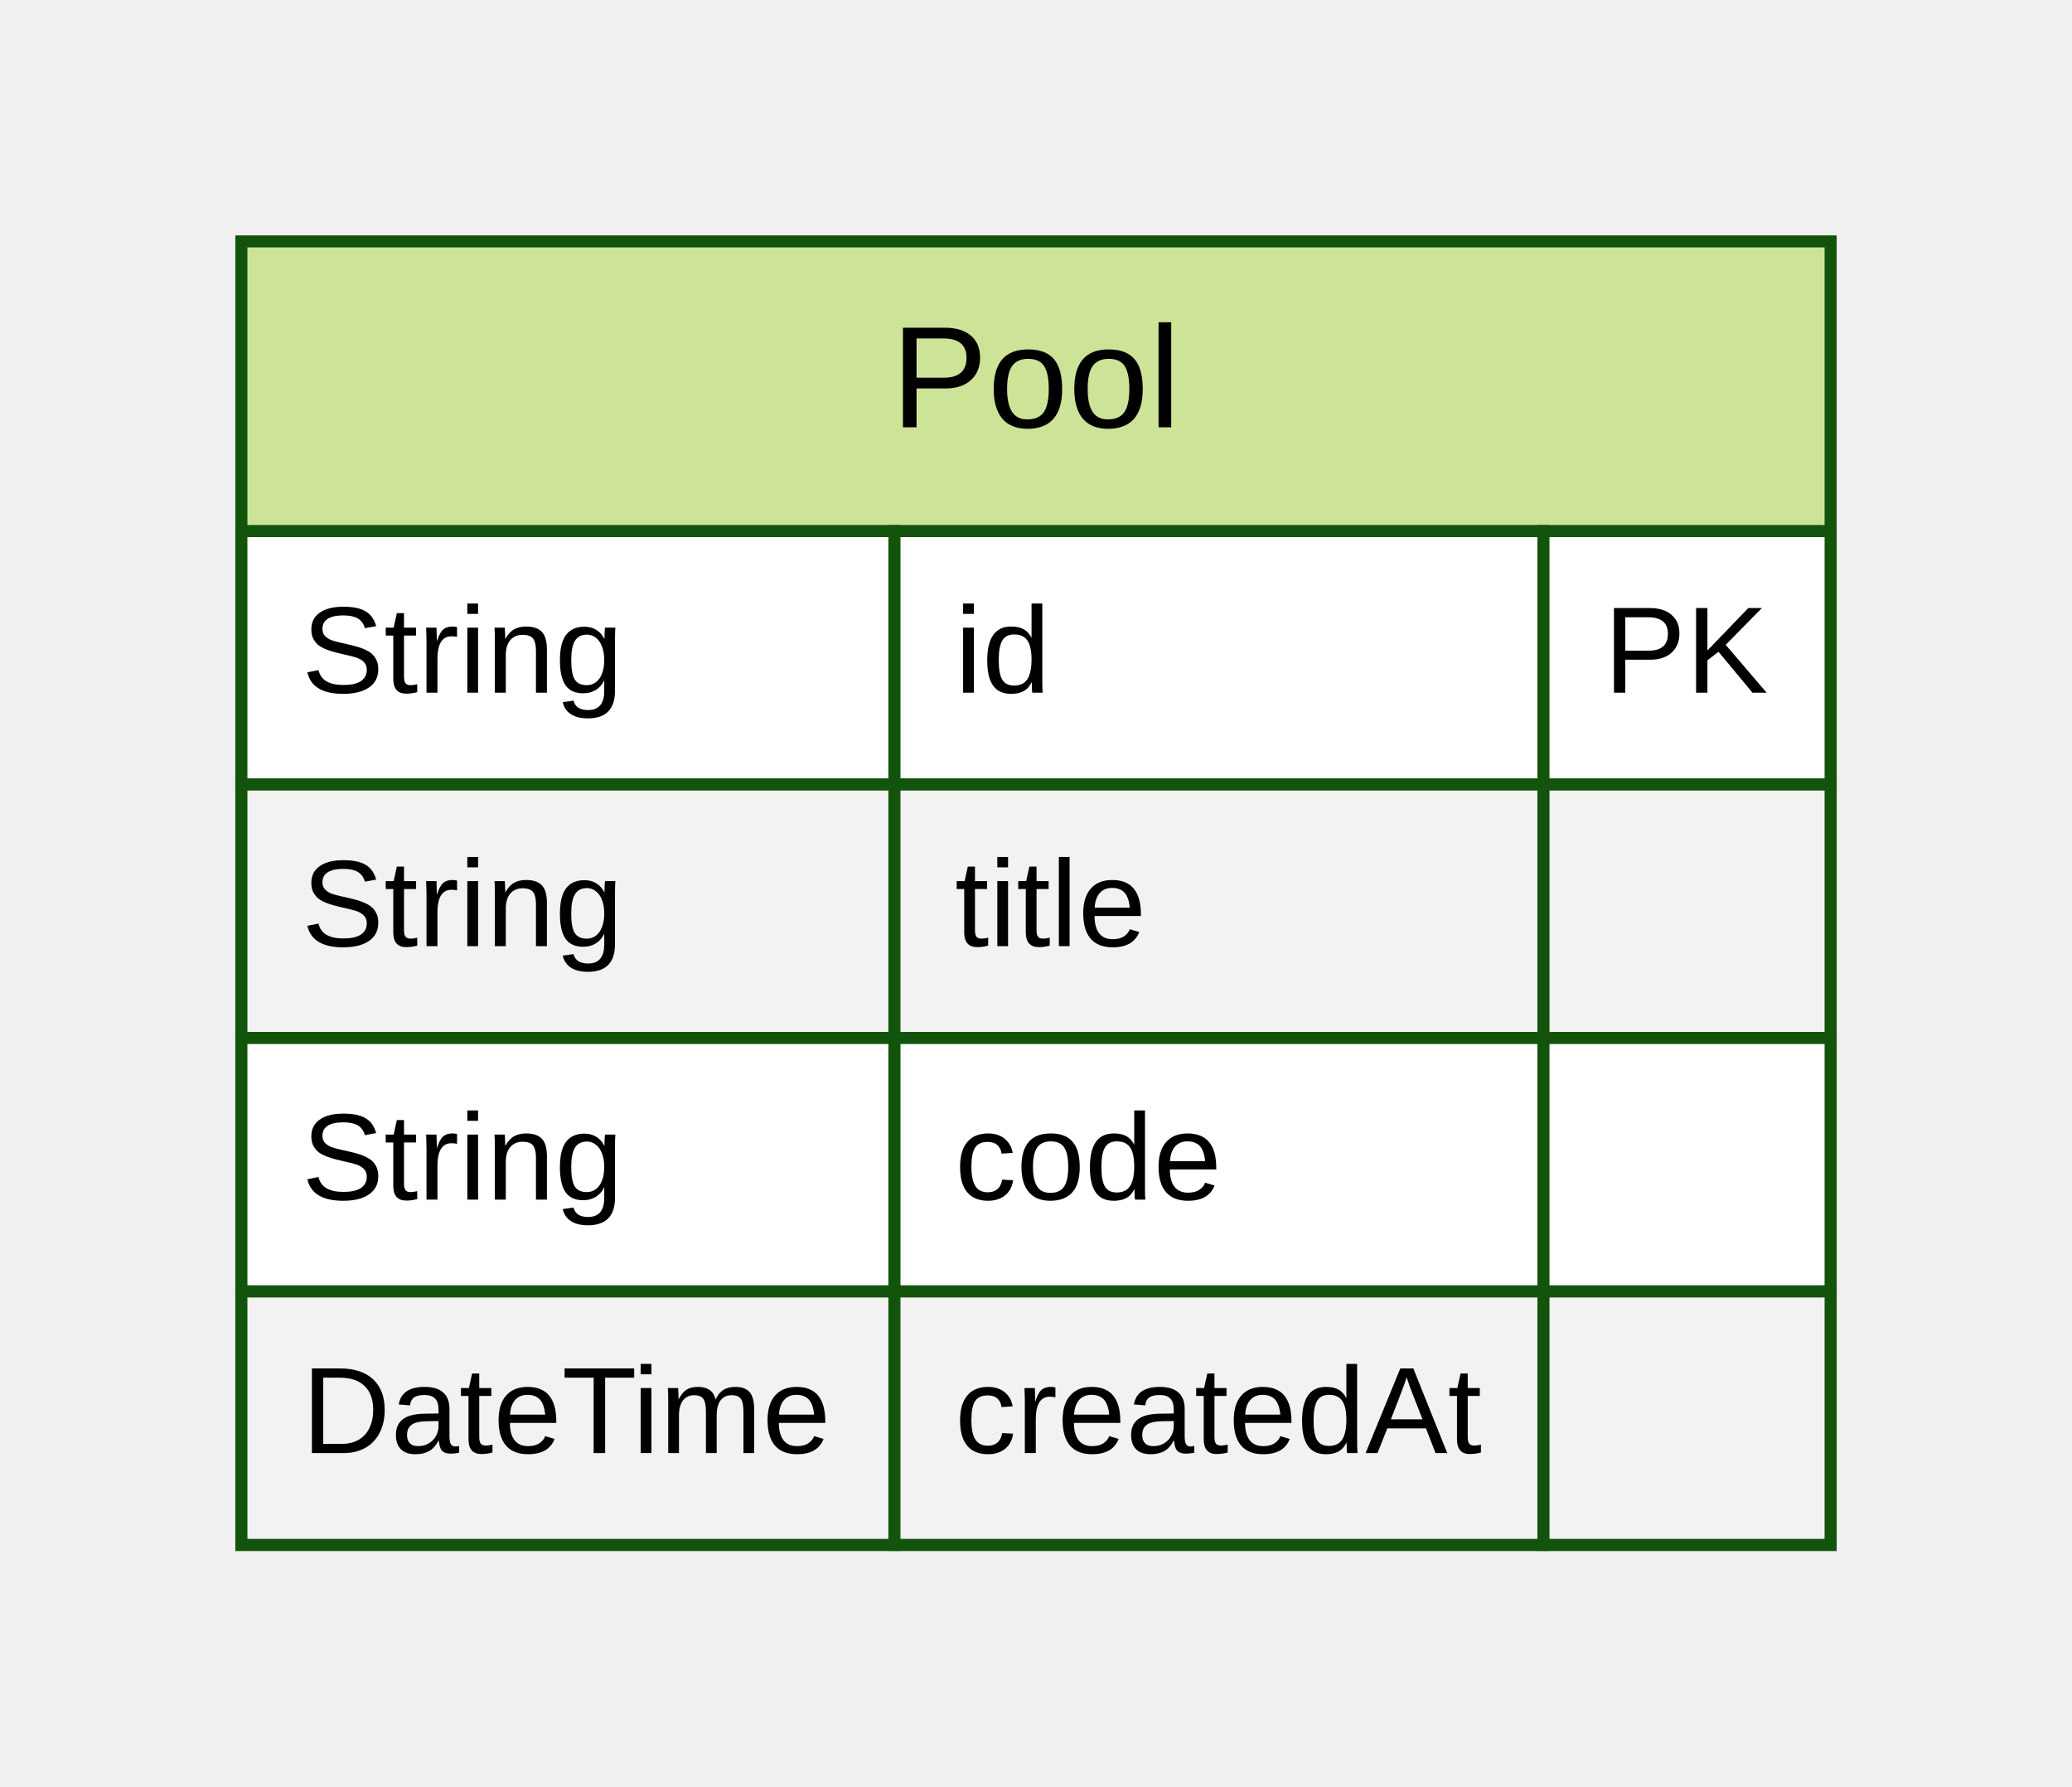
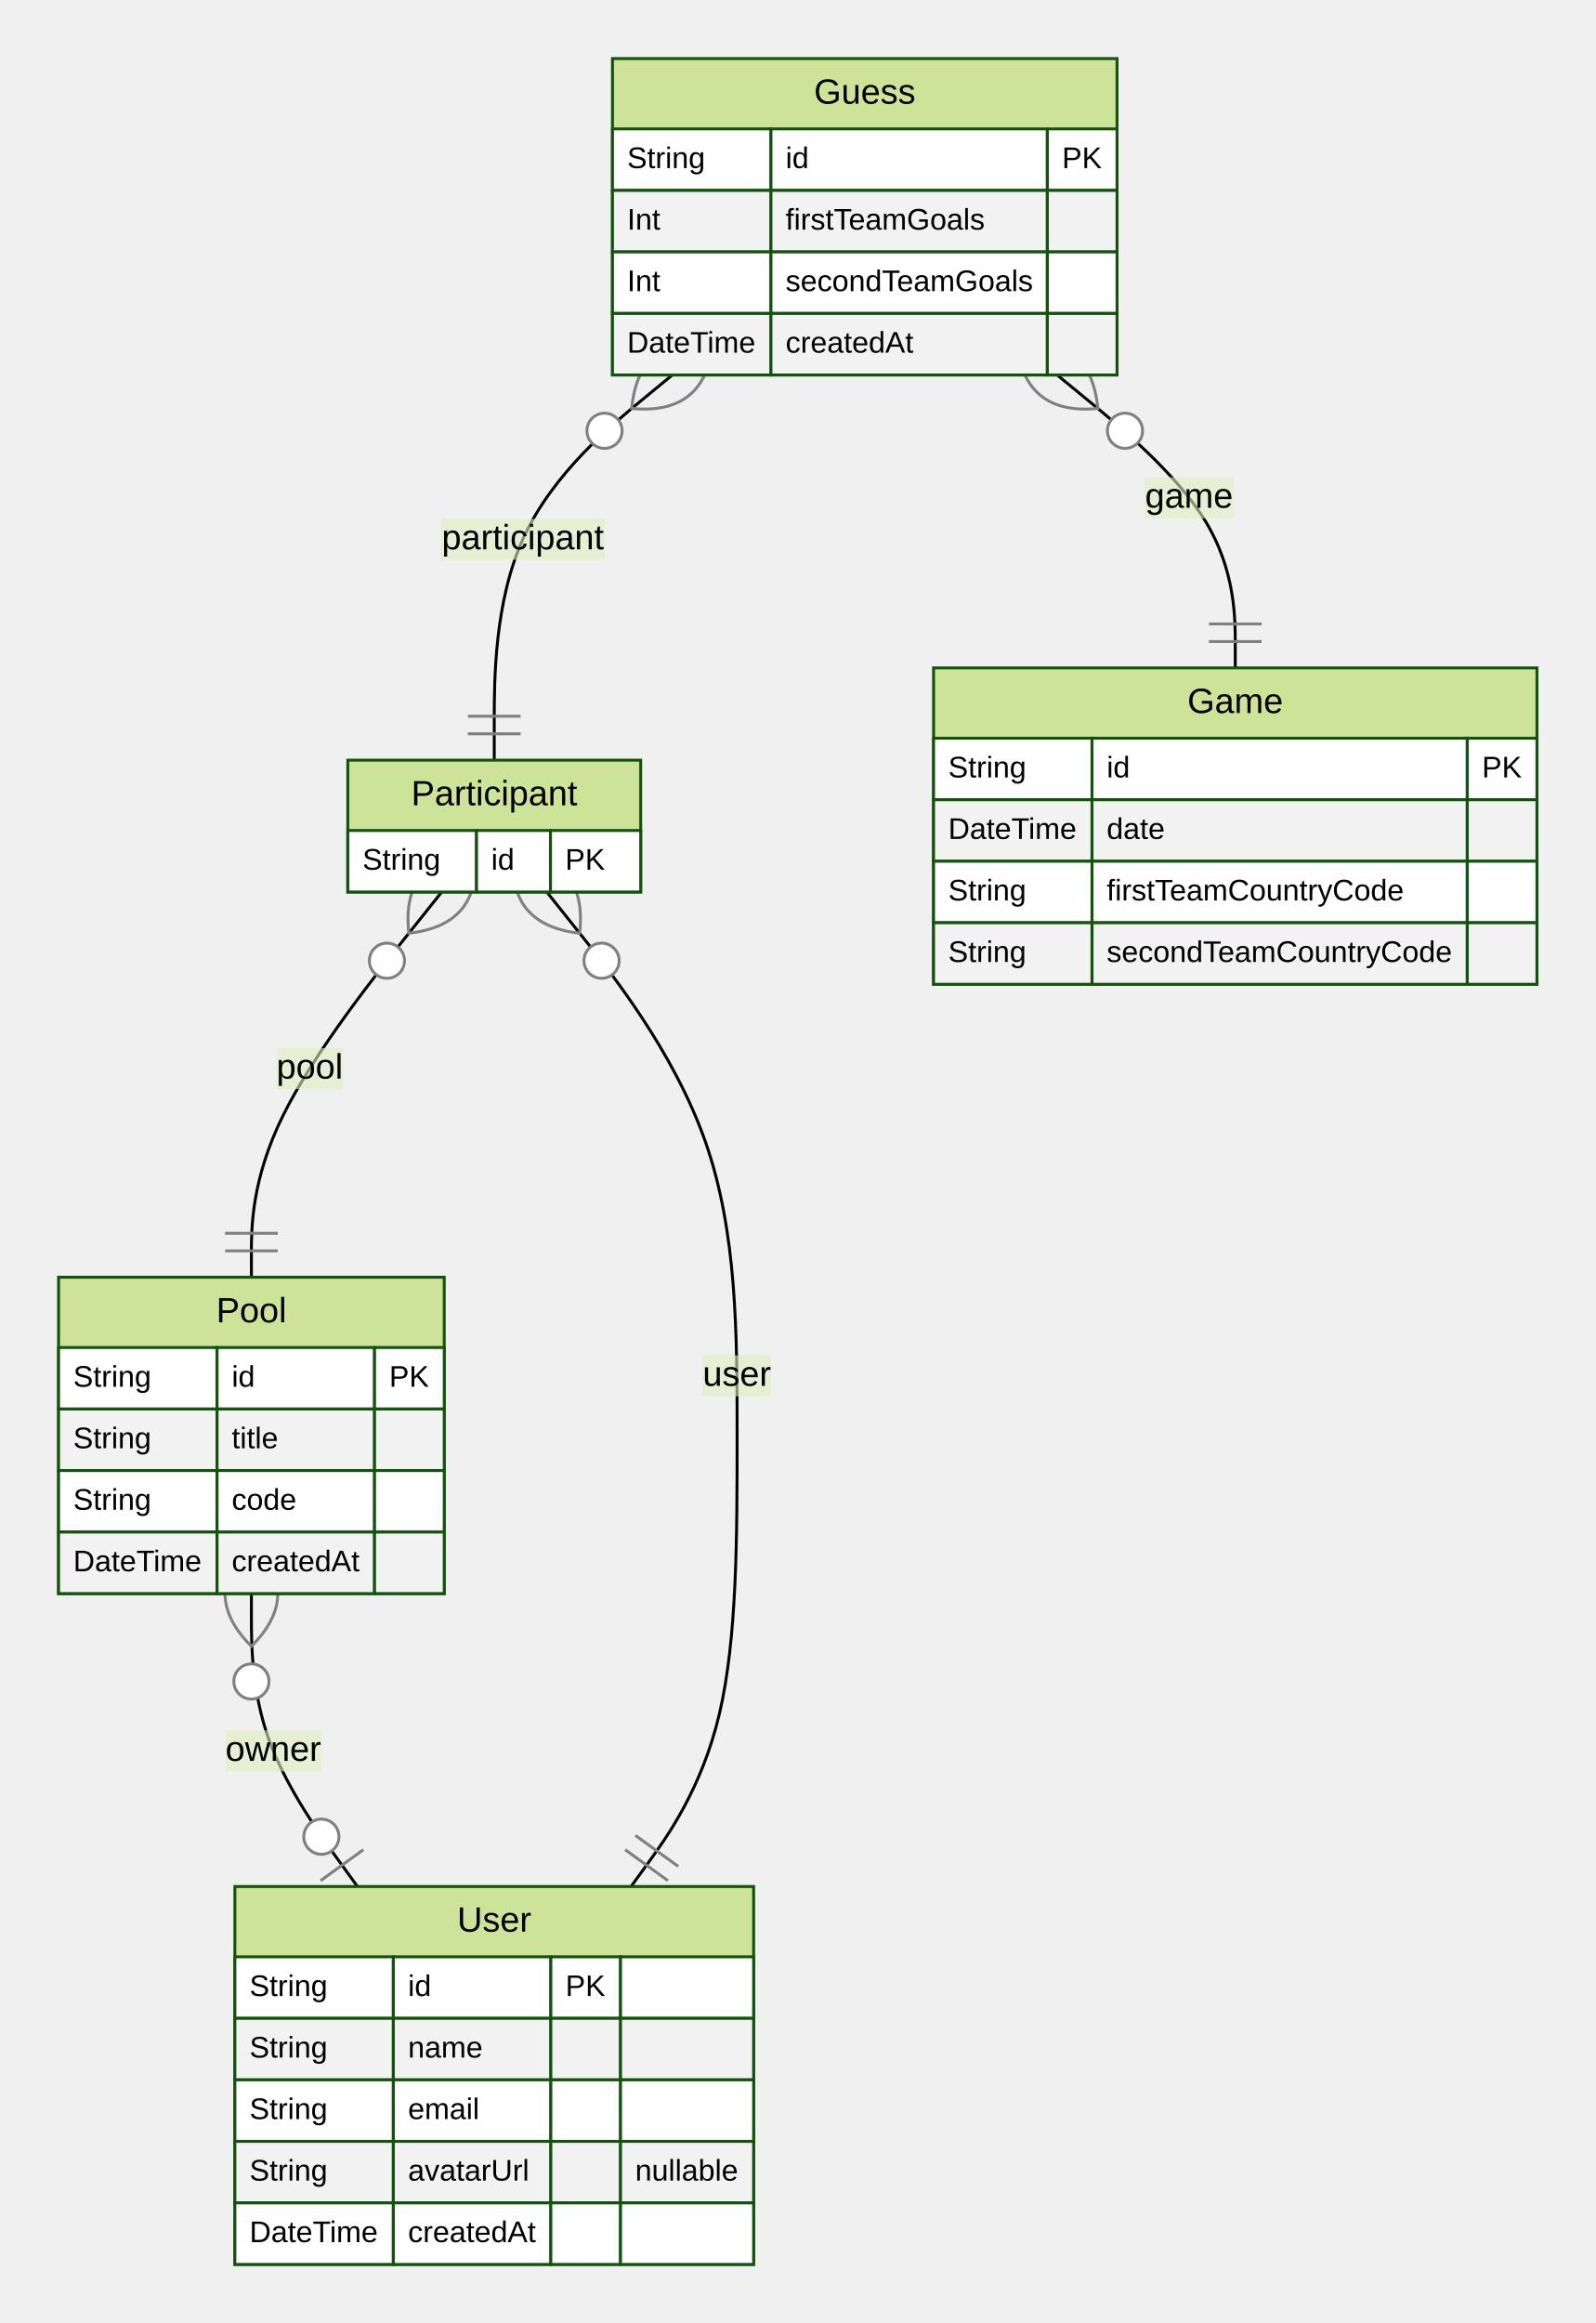
- <svg xmlns="http://www.w3.org/2000/svg" aria-labelledby="chart-title-mermaid-0 chart-desc-mermaid-0" role="img" viewBox="0 0 171.683 148" style="max-width: 171.683px; background-color: white;" width="100%" id="mermaid-0">
+ <svg xmlns="http://www.w3.org/2000/svg" aria-labelledby="chart-title-mermaid-0 chart-desc-mermaid-0" role="img" viewBox="0 0 544.791 793" style="max-width: 544.791px; background-color: white;" width="100%" id="mermaid-0">
  <style>#mermaid-0 {font-family:"trebuchet ms",verdana,arial,sans-serif;font-size:16px;fill:#000000;}#mermaid-0 .error-icon{fill:#552222;}#mermaid-0 .error-text{fill:#552222;stroke:#552222;}#mermaid-0 .edge-thickness-normal{stroke-width:2px;}#mermaid-0 .edge-thickness-thick{stroke-width:3.5px;}#mermaid-0 .edge-pattern-solid{stroke-dasharray:0;}#mermaid-0 .edge-pattern-dashed{stroke-dasharray:3;}#mermaid-0 .edge-pattern-dotted{stroke-dasharray:2;}#mermaid-0 .marker{fill:#000000;stroke:#000000;}#mermaid-0 .marker.cross{stroke:#000000;}#mermaid-0 svg{font-family:"trebuchet ms",verdana,arial,sans-serif;font-size:16px;}#mermaid-0 .entityBox{fill:#cde498;stroke:#13540c;}#mermaid-0 .attributeBoxOdd{fill:#ffffff;stroke:#13540c;}#mermaid-0 .attributeBoxEven{fill:#f2f2f2;stroke:#13540c;}#mermaid-0 .relationshipLabelBox{fill:hsl(78.158, 58.462%, 84.51%);opacity:0.7;background-color:hsl(78.158, 58.462%, 84.51%);}#mermaid-0 .relationshipLabelBox rect{opacity:0.5;}#mermaid-0 .relationshipLine{stroke:#000000;}#mermaid-0 :root{--mermaid-font-family:"trebuchet ms",verdana,arial,sans-serif;}</style>
  <g />
  <defs>
    <marker orient="auto" markerHeight="18" markerWidth="18" refY="9" refX="0" id="ONLY_ONE_START">
      <path d="M9,0 L9,18 M15,0 L15,18" fill="none" stroke="gray" />
    </marker>
  </defs>
  <defs>
    <marker orient="auto" markerHeight="18" markerWidth="18" refY="9" refX="18" id="ONLY_ONE_END">
      <path d="M3,0 L3,18 M9,0 L9,18" fill="none" stroke="gray" />
    </marker>
  </defs>
  <defs>
    <marker orient="auto" markerHeight="18" markerWidth="30" refY="9" refX="0" id="ZERO_OR_ONE_START">
      <circle r="6" cy="9" cx="21" fill="white" stroke="gray" />
      <path d="M9,0 L9,18" fill="none" stroke="gray" />
    </marker>
  </defs>
  <defs>
    <marker orient="auto" markerHeight="18" markerWidth="30" refY="9" refX="30" id="ZERO_OR_ONE_END">
      <circle r="6" cy="9" cx="9" fill="white" stroke="gray" />
      <path d="M21,0 L21,18" fill="none" stroke="gray" />
    </marker>
  </defs>
  <defs>
    <marker orient="auto" markerHeight="36" markerWidth="45" refY="18" refX="18" id="ONE_OR_MORE_START">
      <path d="M0,18 Q 18,0 36,18 Q 18,36 0,18 M42,9 L42,27" fill="none" stroke="gray" />
    </marker>
  </defs>
  <defs>
    <marker orient="auto" markerHeight="36" markerWidth="45" refY="18" refX="27" id="ONE_OR_MORE_END">
      <path d="M3,9 L3,27 M9,18 Q27,0 45,18 Q27,36 9,18" fill="none" stroke="gray" />
    </marker>
  </defs>
  <defs>
    <marker orient="auto" markerHeight="36" markerWidth="57" refY="18" refX="18" id="ZERO_OR_MORE_START">
      <circle r="6" cy="18" cx="48" fill="white" stroke="gray" />
      <path d="M0,18 Q18,0 36,18 Q18,36 0,18" fill="none" stroke="gray" />
    </marker>
  </defs>
  <defs>
    <marker orient="auto" markerHeight="36" markerWidth="57" refY="18" refX="39" id="ZERO_OR_MORE_END">
      <circle r="6" cy="18" cx="9" fill="white" stroke="gray" />
      <path d="M21,18 Q39,0 57,18 Q39,36 21,18" fill="none" stroke="gray" />
    </marker>
  </defs>
-   <g transform="translate(20,20 )" id="Pool">
+   <path marker-start="url(#ZERO_OR_MORE_START)" marker-end="url(#ZERO_OR_ONE_END)" fill="none" stroke="gray" d="M85.841,544L85.841,552.333C85.841,560.667,85.841,577.333,91.876,594C97.911,610.667,109.981,627.333,116.016,635.667L122.051,644" class="er relationshipLine" />
+   <path marker-start="url(#ZERO_OR_MORE_START)" marker-end="url(#ONLY_ONE_END)" fill="none" stroke="gray" d="M186.702,304.5L197.532,318.083C208.362,331.667,230.023,358.833,240.853,389.75C251.683,420.667,251.683,455.333,251.683,490C251.683,524.667,251.683,559.333,245.648,585C239.613,610.667,227.543,627.333,221.508,635.667L215.473,644" class="er relationshipLine" />
+   <path marker-start="url(#ZERO_OR_MORE_START)" marker-end="url(#ONLY_ONE_END)" fill="none" stroke="gray" d="M150.823,304.5L139.992,318.083C129.162,331.667,107.502,358.833,96.672,380.75C85.841,402.667,85.841,419.333,85.841,427.667L85.841,436" class="er relationshipLine" />
+   <path marker-start="url(#ZERO_OR_MORE_START)" marker-end="url(#ONLY_ONE_END)" fill="none" stroke="gray" d="M229.583,128L219.446,136.333C209.309,144.667,189.036,161.333,178.899,183.25C168.762,205.167,168.762,232.333,168.762,245.917L168.762,259.5" class="er relationshipLine" />
+   <path marker-start="url(#ZERO_OR_MORE_START)" marker-end="url(#ONLY_ONE_END)" fill="none" stroke="gray" d="M360.956,128L371.093,136.333C381.23,144.667,401.503,161.333,411.64,178C421.777,194.667,421.777,211.333,421.777,219.667L421.777,228" class="er relationshipLine" />
+   <g transform="translate(20,436 )" id="Pool">
    <rect height="108" width="131.683" y="0" x="0" stroke="gray" fill-opacity="100%" fill="honeydew" class="er entityBox" />
    <text transform="translate(65.84149,12)" style="font-family: &quot;trebuchet ms&quot;, verdana, arial, sans-serif;; font-size: 12px" text-anchor="middle" dominant-baseline="middle" y="0" x="0" id="entity-Pool" class="er entityLabel">Pool</text>
    <rect height="21" width="54.113" y="24" x="0" stroke="gray" fill-opacity="100%" fill="honeydew" class="er attributeBoxOdd" />
    <text transform="translate(5,34.5)" style="font-family: &quot;trebuchet ms&quot;, verdana, arial, sans-serif;; font-size: 10.2px" text-anchor="left" dominant-baseline="middle" y="0" x="0" id="entity-Pool-attr-1-type" class="er entityLabel">String</text>
    <rect height="21" width="53.775" y="24" x="54.113" stroke="gray" fill-opacity="100%" fill="honeydew" class="er attributeBoxOdd" />
    <text transform="translate(59.11313,34.5)" style="font-family: &quot;trebuchet ms&quot;, verdana, arial, sans-serif;; font-size: 10.2px" text-anchor="left" dominant-baseline="middle" y="0" x="0" id="entity-Pool-attr-1-name" class="er entityLabel">id</text>
    <rect height="21" width="23.795" y="24" x="107.888" stroke="gray" fill-opacity="100%" fill="honeydew" class="er attributeBoxOdd" />
    <text transform="translate(112.888,34.5)" style="font-family: &quot;trebuchet ms&quot;, verdana, arial, sans-serif;; font-size: 10.2px" text-anchor="left" dominant-baseline="middle" y="0" x="0" id="entity-Pool-attr-1-key" class="er entityLabel">PK</text>
    <rect height="21" width="54.113" y="45" x="0" stroke="gray" fill-opacity="100%" fill="honeydew" class="er attributeBoxEven" />
    <text transform="translate(5,55.5)" style="font-family: &quot;trebuchet ms&quot;, verdana, arial, sans-serif;; font-size: 10.2px" text-anchor="left" dominant-baseline="middle" y="0" x="0" id="entity-Pool-attr-2-type" class="er entityLabel">String</text>
    <rect height="21" width="53.775" y="45" x="54.113" stroke="gray" fill-opacity="100%" fill="honeydew" class="er attributeBoxEven" />
    <text transform="translate(59.11313,55.5)" style="font-family: &quot;trebuchet ms&quot;, verdana, arial, sans-serif;; font-size: 10.2px" text-anchor="left" dominant-baseline="middle" y="0" x="0" id="entity-Pool-attr-2-name" class="er entityLabel">title</text>
    <rect height="21" width="23.795" y="45" x="107.888" stroke="gray" fill-opacity="100%" fill="honeydew" class="er attributeBoxEven" />
    <text transform="translate(112.888,55.5)" style="font-family: &quot;trebuchet ms&quot;, verdana, arial, sans-serif;; font-size: 10.2px" text-anchor="left" dominant-baseline="middle" y="0" x="0" id="entity-Pool-attr-2-key" class="er entityLabel" />
    <rect height="21" width="54.113" y="66" x="0" stroke="gray" fill-opacity="100%" fill="honeydew" class="er attributeBoxOdd" />
    <text transform="translate(5,76.5)" style="font-family: &quot;trebuchet ms&quot;, verdana, arial, sans-serif;; font-size: 10.2px" text-anchor="left" dominant-baseline="middle" y="0" x="0" id="entity-Pool-attr-3-type" class="er entityLabel">String</text>
    <rect height="21" width="53.775" y="66" x="54.113" stroke="gray" fill-opacity="100%" fill="honeydew" class="er attributeBoxOdd" />
    <text transform="translate(59.11313,76.5)" style="font-family: &quot;trebuchet ms&quot;, verdana, arial, sans-serif;; font-size: 10.2px" text-anchor="left" dominant-baseline="middle" y="0" x="0" id="entity-Pool-attr-3-name" class="er entityLabel">code</text>
    <rect height="21" width="23.795" y="66" x="107.888" stroke="gray" fill-opacity="100%" fill="honeydew" class="er attributeBoxOdd" />
    <text transform="translate(112.888,76.5)" style="font-family: &quot;trebuchet ms&quot;, verdana, arial, sans-serif;; font-size: 10.2px" text-anchor="left" dominant-baseline="middle" y="0" x="0" id="entity-Pool-attr-3-key" class="er entityLabel" />
    <rect height="21" width="54.113" y="87" x="0" stroke="gray" fill-opacity="100%" fill="honeydew" class="er attributeBoxEven" />
    <text transform="translate(5,97.5)" style="font-family: &quot;trebuchet ms&quot;, verdana, arial, sans-serif;; font-size: 10.2px" text-anchor="left" dominant-baseline="middle" y="0" x="0" id="entity-Pool-attr-4-type" class="er entityLabel">DateTime</text>
    <rect height="21" width="53.775" y="87" x="54.113" stroke="gray" fill-opacity="100%" fill="honeydew" class="er attributeBoxEven" />
    <text transform="translate(59.11313,97.5)" style="font-family: &quot;trebuchet ms&quot;, verdana, arial, sans-serif;; font-size: 10.2px" text-anchor="left" dominant-baseline="middle" y="0" x="0" id="entity-Pool-attr-4-name" class="er entityLabel">createdAt</text>
    <rect height="21" width="23.795" y="87" x="107.888" stroke="gray" fill-opacity="100%" fill="honeydew" class="er attributeBoxEven" />
    <text transform="translate(112.888,97.5)" style="font-family: &quot;trebuchet ms&quot;, verdana, arial, sans-serif;; font-size: 10.2px" text-anchor="left" dominant-baseline="middle" y="0" x="0" id="entity-Pool-attr-4-key" class="er entityLabel" />
  </g>
+   <g transform="translate(118.7622,259.5 )" id="Participant">
+     <rect height="45" width="100" y="0" x="0" stroke="gray" fill-opacity="100%" fill="honeydew" class="er entityBox" />
+     <text transform="translate(50,12)" style="font-family: &quot;trebuchet ms&quot;, verdana, arial, sans-serif;; font-size: 12px" text-anchor="middle" dominant-baseline="middle" y="0" x="0" id="entity-Participant" class="er entityLabel">Participant</text>
+     <rect height="21" width="43.945" y="24" x="0" stroke="gray" fill-opacity="100%" fill="honeydew" class="er attributeBoxOdd" />
+     <text transform="translate(5,34.5)" style="font-family: &quot;trebuchet ms&quot;, verdana, arial, sans-serif;; font-size: 10.2px" text-anchor="left" dominant-baseline="middle" y="0" x="0" id="entity-Participant-attr-1-type" class="er entityLabel">String</text>
+     <rect height="21" width="25.262" y="24" x="43.945" stroke="gray" fill-opacity="100%" fill="honeydew" class="er attributeBoxOdd" />
+     <text transform="translate(48.94526,34.5)" style="font-family: &quot;trebuchet ms&quot;, verdana, arial, sans-serif;; font-size: 10.2px" text-anchor="left" dominant-baseline="middle" y="0" x="0" id="entity-Participant-attr-1-name" class="er entityLabel">id</text>
+     <rect height="21" width="30.793" y="24" x="69.207" stroke="gray" fill-opacity="100%" fill="honeydew" class="er attributeBoxOdd" />
+     <text transform="translate(74.20681,34.5)" style="font-family: &quot;trebuchet ms&quot;, verdana, arial, sans-serif;; font-size: 10.2px" text-anchor="left" dominant-baseline="middle" y="0" x="0" id="entity-Participant-attr-1-key" class="er entityLabel">PK</text>
+   </g>
+   <g transform="translate(80.19414,644 )" id="User">
+     <rect height="129" width="177.136" y="0" x="0" stroke="gray" fill-opacity="100%" fill="honeydew" class="er entityBox" />
+     <text transform="translate(88.5681,12)" style="font-family: &quot;trebuchet ms&quot;, verdana, arial, sans-serif;; font-size: 12px" text-anchor="middle" dominant-baseline="middle" y="0" x="0" id="entity-User" class="er entityLabel">User</text>
+     <rect height="21" width="54.113" y="24" x="0" stroke="gray" fill-opacity="100%" fill="honeydew" class="er attributeBoxOdd" />
+     <text transform="translate(5,34.5)" style="font-family: &quot;trebuchet ms&quot;, verdana, arial, sans-serif;; font-size: 10.2px" text-anchor="left" dominant-baseline="middle" y="0" x="0" id="entity-User-attr-1-type" class="er entityLabel">String</text>
+     <rect height="21" width="53.775" y="24" x="54.113" stroke="gray" fill-opacity="100%" fill="honeydew" class="er attributeBoxOdd" />
+     <text transform="translate(59.11313,34.5)" style="font-family: &quot;trebuchet ms&quot;, verdana, arial, sans-serif;; font-size: 10.2px" text-anchor="left" dominant-baseline="middle" y="0" x="0" id="entity-User-attr-1-name" class="er entityLabel">id</text>
+     <rect height="21" width="23.795" y="24" x="107.888" stroke="gray" fill-opacity="100%" fill="honeydew" class="er attributeBoxOdd" />
+     <text transform="translate(112.888,34.5)" style="font-family: &quot;trebuchet ms&quot;, verdana, arial, sans-serif;; font-size: 10.2px" text-anchor="left" dominant-baseline="middle" y="0" x="0" id="entity-User-attr-1-key" class="er entityLabel">PK</text>
+     <rect height="21" width="45.453" y="24" x="131.683" stroke="gray" fill-opacity="100%" fill="honeydew" class="er attributeBoxOdd" />
+     <text transform="translate(136.683,34.5)" style="font-family: &quot;trebuchet ms&quot;, verdana, arial, sans-serif;; font-size: 10.2px" text-anchor="left" dominant-baseline="middle" y="0" x="0" id="entity-User-attr-1-comment" class="er entityLabel" />
+     <rect height="21" width="54.113" y="45" x="0" stroke="gray" fill-opacity="100%" fill="honeydew" class="er attributeBoxEven" />
+     <text transform="translate(5,55.5)" style="font-family: &quot;trebuchet ms&quot;, verdana, arial, sans-serif;; font-size: 10.2px" text-anchor="left" dominant-baseline="middle" y="0" x="0" id="entity-User-attr-2-type" class="er entityLabel">String</text>
+     <rect height="21" width="53.775" y="45" x="54.113" stroke="gray" fill-opacity="100%" fill="honeydew" class="er attributeBoxEven" />
+     <text transform="translate(59.11313,55.5)" style="font-family: &quot;trebuchet ms&quot;, verdana, arial, sans-serif;; font-size: 10.2px" text-anchor="left" dominant-baseline="middle" y="0" x="0" id="entity-User-attr-2-name" class="er entityLabel">name</text>
+     <rect height="21" width="23.795" y="45" x="107.888" stroke="gray" fill-opacity="100%" fill="honeydew" class="er attributeBoxEven" />
+     <text transform="translate(112.888,55.5)" style="font-family: &quot;trebuchet ms&quot;, verdana, arial, sans-serif;; font-size: 10.2px" text-anchor="left" dominant-baseline="middle" y="0" x="0" id="entity-User-attr-2-key" class="er entityLabel" />
+     <rect height="21" width="45.453" y="45" x="131.683" stroke="gray" fill-opacity="100%" fill="honeydew" class="er attributeBoxEven" />
+     <text transform="translate(136.683,55.5)" style="font-family: &quot;trebuchet ms&quot;, verdana, arial, sans-serif;; font-size: 10.2px" text-anchor="left" dominant-baseline="middle" y="0" x="0" id="entity-User-attr-2-comment" class="er entityLabel" />
+     <rect height="21" width="54.113" y="66" x="0" stroke="gray" fill-opacity="100%" fill="honeydew" class="er attributeBoxOdd" />
+     <text transform="translate(5,76.5)" style="font-family: &quot;trebuchet ms&quot;, verdana, arial, sans-serif;; font-size: 10.2px" text-anchor="left" dominant-baseline="middle" y="0" x="0" id="entity-User-attr-3-type" class="er entityLabel">String</text>
+     <rect height="21" width="53.775" y="66" x="54.113" stroke="gray" fill-opacity="100%" fill="honeydew" class="er attributeBoxOdd" />
+     <text transform="translate(59.11313,76.5)" style="font-family: &quot;trebuchet ms&quot;, verdana, arial, sans-serif;; font-size: 10.2px" text-anchor="left" dominant-baseline="middle" y="0" x="0" id="entity-User-attr-3-name" class="er entityLabel">email</text>
+     <rect height="21" width="23.795" y="66" x="107.888" stroke="gray" fill-opacity="100%" fill="honeydew" class="er attributeBoxOdd" />
+     <text transform="translate(112.888,76.5)" style="font-family: &quot;trebuchet ms&quot;, verdana, arial, sans-serif;; font-size: 10.2px" text-anchor="left" dominant-baseline="middle" y="0" x="0" id="entity-User-attr-3-key" class="er entityLabel" />
+     <rect height="21" width="45.453" y="66" x="131.683" stroke="gray" fill-opacity="100%" fill="honeydew" class="er attributeBoxOdd" />
+     <text transform="translate(136.683,76.5)" style="font-family: &quot;trebuchet ms&quot;, verdana, arial, sans-serif;; font-size: 10.2px" text-anchor="left" dominant-baseline="middle" y="0" x="0" id="entity-User-attr-3-comment" class="er entityLabel" />
+     <rect height="21" width="54.113" y="87" x="0" stroke="gray" fill-opacity="100%" fill="honeydew" class="er attributeBoxEven" />
+     <text transform="translate(5,97.5)" style="font-family: &quot;trebuchet ms&quot;, verdana, arial, sans-serif;; font-size: 10.2px" text-anchor="left" dominant-baseline="middle" y="0" x="0" id="entity-User-attr-4-type" class="er entityLabel">String</text>
+     <rect height="21" width="53.775" y="87" x="54.113" stroke="gray" fill-opacity="100%" fill="honeydew" class="er attributeBoxEven" />
+     <text transform="translate(59.11313,97.5)" style="font-family: &quot;trebuchet ms&quot;, verdana, arial, sans-serif;; font-size: 10.2px" text-anchor="left" dominant-baseline="middle" y="0" x="0" id="entity-User-attr-4-name" class="er entityLabel">avatarUrl</text>
+     <rect height="21" width="23.795" y="87" x="107.888" stroke="gray" fill-opacity="100%" fill="honeydew" class="er attributeBoxEven" />
+     <text transform="translate(112.888,97.5)" style="font-family: &quot;trebuchet ms&quot;, verdana, arial, sans-serif;; font-size: 10.2px" text-anchor="left" dominant-baseline="middle" y="0" x="0" id="entity-User-attr-4-key" class="er entityLabel" />
+     <rect height="21" width="45.453" y="87" x="131.683" stroke="gray" fill-opacity="100%" fill="honeydew" class="er attributeBoxEven" />
+     <text transform="translate(136.683,97.5)" style="font-family: &quot;trebuchet ms&quot;, verdana, arial, sans-serif;; font-size: 10.2px" text-anchor="left" dominant-baseline="middle" y="0" x="0" id="entity-User-attr-4-comment" class="er entityLabel">nullable</text>
+     <rect height="21" width="54.113" y="108" x="0" stroke="gray" fill-opacity="100%" fill="honeydew" class="er attributeBoxOdd" />
+     <text transform="translate(5,118.5)" style="font-family: &quot;trebuchet ms&quot;, verdana, arial, sans-serif;; font-size: 10.2px" text-anchor="left" dominant-baseline="middle" y="0" x="0" id="entity-User-attr-5-type" class="er entityLabel">DateTime</text>
+     <rect height="21" width="53.775" y="108" x="54.113" stroke="gray" fill-opacity="100%" fill="honeydew" class="er attributeBoxOdd" />
+     <text transform="translate(59.11313,118.5)" style="font-family: &quot;trebuchet ms&quot;, verdana, arial, sans-serif;; font-size: 10.2px" text-anchor="left" dominant-baseline="middle" y="0" x="0" id="entity-User-attr-5-name" class="er entityLabel">createdAt</text>
+     <rect height="21" width="23.795" y="108" x="107.888" stroke="gray" fill-opacity="100%" fill="honeydew" class="er attributeBoxOdd" />
+     <text transform="translate(112.888,118.5)" style="font-family: &quot;trebuchet ms&quot;, verdana, arial, sans-serif;; font-size: 10.2px" text-anchor="left" dominant-baseline="middle" y="0" x="0" id="entity-User-attr-5-key" class="er entityLabel" />
+     <rect height="21" width="45.453" y="108" x="131.683" stroke="gray" fill-opacity="100%" fill="honeydew" class="er attributeBoxOdd" />
+     <text transform="translate(136.683,118.5)" style="font-family: &quot;trebuchet ms&quot;, verdana, arial, sans-serif;; font-size: 10.2px" text-anchor="left" dominant-baseline="middle" y="0" x="0" id="entity-User-attr-5-comment" class="er entityLabel" />
+   </g>
+   <g transform="translate(318.7622,228 )" id="Game">
+     <rect height="108" width="206.029" y="0" x="0" stroke="gray" fill-opacity="100%" fill="honeydew" class="er entityBox" />
+     <text transform="translate(103.0145,12)" style="font-family: &quot;trebuchet ms&quot;, verdana, arial, sans-serif;; font-size: 12px" text-anchor="middle" dominant-baseline="middle" y="0" x="0" id="entity-Game" class="er entityLabel">Game</text>
+     <rect height="21" width="54.113" y="24" x="0" stroke="gray" fill-opacity="100%" fill="honeydew" class="er attributeBoxOdd" />
+     <text transform="translate(5,34.5)" style="font-family: &quot;trebuchet ms&quot;, verdana, arial, sans-serif;; font-size: 10.2px" text-anchor="left" dominant-baseline="middle" y="0" x="0" id="entity-Game-attr-1-type" class="er entityLabel">String</text>
+     <rect height="21" width="128.121" y="24" x="54.113" stroke="gray" fill-opacity="100%" fill="honeydew" class="er attributeBoxOdd" />
+     <text transform="translate(59.11313,34.5)" style="font-family: &quot;trebuchet ms&quot;, verdana, arial, sans-serif;; font-size: 10.2px" text-anchor="left" dominant-baseline="middle" y="0" x="0" id="entity-Game-attr-1-name" class="er entityLabel">id</text>
+     <rect height="21" width="23.795" y="24" x="182.234" stroke="gray" fill-opacity="100%" fill="honeydew" class="er attributeBoxOdd" />
+     <text transform="translate(187.2339,34.5)" style="font-family: &quot;trebuchet ms&quot;, verdana, arial, sans-serif;; font-size: 10.2px" text-anchor="left" dominant-baseline="middle" y="0" x="0" id="entity-Game-attr-1-key" class="er entityLabel">PK</text>
+     <rect height="21" width="54.113" y="45" x="0" stroke="gray" fill-opacity="100%" fill="honeydew" class="er attributeBoxEven" />
+     <text transform="translate(5,55.5)" style="font-family: &quot;trebuchet ms&quot;, verdana, arial, sans-serif;; font-size: 10.2px" text-anchor="left" dominant-baseline="middle" y="0" x="0" id="entity-Game-attr-2-type" class="er entityLabel">DateTime</text>
+     <rect height="21" width="128.121" y="45" x="54.113" stroke="gray" fill-opacity="100%" fill="honeydew" class="er attributeBoxEven" />
+     <text transform="translate(59.11313,55.5)" style="font-family: &quot;trebuchet ms&quot;, verdana, arial, sans-serif;; font-size: 10.2px" text-anchor="left" dominant-baseline="middle" y="0" x="0" id="entity-Game-attr-2-name" class="er entityLabel">date</text>
+     <rect height="21" width="23.795" y="45" x="182.234" stroke="gray" fill-opacity="100%" fill="honeydew" class="er attributeBoxEven" />
+     <text transform="translate(187.2339,55.5)" style="font-family: &quot;trebuchet ms&quot;, verdana, arial, sans-serif;; font-size: 10.2px" text-anchor="left" dominant-baseline="middle" y="0" x="0" id="entity-Game-attr-2-key" class="er entityLabel" />
+     <rect height="21" width="54.113" y="66" x="0" stroke="gray" fill-opacity="100%" fill="honeydew" class="er attributeBoxOdd" />
+     <text transform="translate(5,76.5)" style="font-family: &quot;trebuchet ms&quot;, verdana, arial, sans-serif;; font-size: 10.2px" text-anchor="left" dominant-baseline="middle" y="0" x="0" id="entity-Game-attr-3-type" class="er entityLabel">String</text>
+     <rect height="21" width="128.121" y="66" x="54.113" stroke="gray" fill-opacity="100%" fill="honeydew" class="er attributeBoxOdd" />
+     <text transform="translate(59.11313,76.5)" style="font-family: &quot;trebuchet ms&quot;, verdana, arial, sans-serif;; font-size: 10.2px" text-anchor="left" dominant-baseline="middle" y="0" x="0" id="entity-Game-attr-3-name" class="er entityLabel">firstTeamCountryCode</text>
+     <rect height="21" width="23.795" y="66" x="182.234" stroke="gray" fill-opacity="100%" fill="honeydew" class="er attributeBoxOdd" />
+     <text transform="translate(187.2339,76.5)" style="font-family: &quot;trebuchet ms&quot;, verdana, arial, sans-serif;; font-size: 10.2px" text-anchor="left" dominant-baseline="middle" y="0" x="0" id="entity-Game-attr-3-key" class="er entityLabel" />
+     <rect height="21" width="54.113" y="87" x="0" stroke="gray" fill-opacity="100%" fill="honeydew" class="er attributeBoxEven" />
+     <text transform="translate(5,97.5)" style="font-family: &quot;trebuchet ms&quot;, verdana, arial, sans-serif;; font-size: 10.2px" text-anchor="left" dominant-baseline="middle" y="0" x="0" id="entity-Game-attr-4-type" class="er entityLabel">String</text>
+     <rect height="21" width="128.121" y="87" x="54.113" stroke="gray" fill-opacity="100%" fill="honeydew" class="er attributeBoxEven" />
+     <text transform="translate(59.11313,97.5)" style="font-family: &quot;trebuchet ms&quot;, verdana, arial, sans-serif;; font-size: 10.2px" text-anchor="left" dominant-baseline="middle" y="0" x="0" id="entity-Game-attr-4-name" class="er entityLabel">secondTeamCountryCode</text>
+     <rect height="21" width="23.795" y="87" x="182.234" stroke="gray" fill-opacity="100%" fill="honeydew" class="er attributeBoxEven" />
+     <text transform="translate(187.2339,97.5)" style="font-family: &quot;trebuchet ms&quot;, verdana, arial, sans-serif;; font-size: 10.2px" text-anchor="left" dominant-baseline="middle" y="0" x="0" id="entity-Game-attr-4-key" class="er entityLabel" />
+   </g>
+   <g transform="translate(209.1279,20 )" id="Guess">
+     <rect height="108" width="172.283" y="0" x="0" stroke="gray" fill-opacity="100%" fill="honeydew" class="er entityBox" />
+     <text transform="translate(86.14156,12)" style="font-family: &quot;trebuchet ms&quot;, verdana, arial, sans-serif;; font-size: 12px" text-anchor="middle" dominant-baseline="middle" y="0" x="0" id="entity-Guess" class="er entityLabel">Guess</text>
+     <rect height="21" width="54.113" y="24" x="0" stroke="gray" fill-opacity="100%" fill="honeydew" class="er attributeBoxOdd" />
+     <text transform="translate(5,34.5)" style="font-family: &quot;trebuchet ms&quot;, verdana, arial, sans-serif;; font-size: 10.2px" text-anchor="left" dominant-baseline="middle" y="0" x="0" id="entity-Guess-attr-1-type" class="er entityLabel">String</text>
+     <rect height="21" width="94.375" y="24" x="54.113" stroke="gray" fill-opacity="100%" fill="honeydew" class="er attributeBoxOdd" />
+     <text transform="translate(59.11313,34.5)" style="font-family: &quot;trebuchet ms&quot;, verdana, arial, sans-serif;; font-size: 10.2px" text-anchor="left" dominant-baseline="middle" y="0" x="0" id="entity-Guess-attr-1-name" class="er entityLabel">id</text>
+     <rect height="21" width="23.795" y="24" x="148.488" stroke="gray" fill-opacity="100%" fill="honeydew" class="er attributeBoxOdd" />
+     <text transform="translate(153.4881,34.5)" style="font-family: &quot;trebuchet ms&quot;, verdana, arial, sans-serif;; font-size: 10.2px" text-anchor="left" dominant-baseline="middle" y="0" x="0" id="entity-Guess-attr-1-key" class="er entityLabel">PK</text>
+     <rect height="21" width="54.113" y="45" x="0" stroke="gray" fill-opacity="100%" fill="honeydew" class="er attributeBoxEven" />
+     <text transform="translate(5,55.5)" style="font-family: &quot;trebuchet ms&quot;, verdana, arial, sans-serif;; font-size: 10.2px" text-anchor="left" dominant-baseline="middle" y="0" x="0" id="entity-Guess-attr-2-type" class="er entityLabel">Int</text>
+     <rect height="21" width="94.375" y="45" x="54.113" stroke="gray" fill-opacity="100%" fill="honeydew" class="er attributeBoxEven" />
+     <text transform="translate(59.11313,55.5)" style="font-family: &quot;trebuchet ms&quot;, verdana, arial, sans-serif;; font-size: 10.2px" text-anchor="left" dominant-baseline="middle" y="0" x="0" id="entity-Guess-attr-2-name" class="er entityLabel">firstTeamGoals</text>
+     <rect height="21" width="23.795" y="45" x="148.488" stroke="gray" fill-opacity="100%" fill="honeydew" class="er attributeBoxEven" />
+     <text transform="translate(153.4881,55.5)" style="font-family: &quot;trebuchet ms&quot;, verdana, arial, sans-serif;; font-size: 10.2px" text-anchor="left" dominant-baseline="middle" y="0" x="0" id="entity-Guess-attr-2-key" class="er entityLabel" />
+     <rect height="21" width="54.113" y="66" x="0" stroke="gray" fill-opacity="100%" fill="honeydew" class="er attributeBoxOdd" />
+     <text transform="translate(5,76.5)" style="font-family: &quot;trebuchet ms&quot;, verdana, arial, sans-serif;; font-size: 10.2px" text-anchor="left" dominant-baseline="middle" y="0" x="0" id="entity-Guess-attr-3-type" class="er entityLabel">Int</text>
+     <rect height="21" width="94.375" y="66" x="54.113" stroke="gray" fill-opacity="100%" fill="honeydew" class="er attributeBoxOdd" />
+     <text transform="translate(59.11313,76.5)" style="font-family: &quot;trebuchet ms&quot;, verdana, arial, sans-serif;; font-size: 10.2px" text-anchor="left" dominant-baseline="middle" y="0" x="0" id="entity-Guess-attr-3-name" class="er entityLabel">secondTeamGoals</text>
+     <rect height="21" width="23.795" y="66" x="148.488" stroke="gray" fill-opacity="100%" fill="honeydew" class="er attributeBoxOdd" />
+     <text transform="translate(153.4881,76.5)" style="font-family: &quot;trebuchet ms&quot;, verdana, arial, sans-serif;; font-size: 10.2px" text-anchor="left" dominant-baseline="middle" y="0" x="0" id="entity-Guess-attr-3-key" class="er entityLabel" />
+     <rect height="21" width="54.113" y="87" x="0" stroke="gray" fill-opacity="100%" fill="honeydew" class="er attributeBoxEven" />
+     <text transform="translate(5,97.5)" style="font-family: &quot;trebuchet ms&quot;, verdana, arial, sans-serif;; font-size: 10.2px" text-anchor="left" dominant-baseline="middle" y="0" x="0" id="entity-Guess-attr-4-type" class="er entityLabel">DateTime</text>
+     <rect height="21" width="94.375" y="87" x="54.113" stroke="gray" fill-opacity="100%" fill="honeydew" class="er attributeBoxEven" />
+     <text transform="translate(59.11313,97.5)" style="font-family: &quot;trebuchet ms&quot;, verdana, arial, sans-serif;; font-size: 10.2px" text-anchor="left" dominant-baseline="middle" y="0" x="0" id="entity-Guess-attr-4-name" class="er entityLabel">createdAt</text>
+     <rect height="21" width="23.795" y="87" x="148.488" stroke="gray" fill-opacity="100%" fill="honeydew" class="er attributeBoxEven" />
+     <text transform="translate(153.4881,97.5)" style="font-family: &quot;trebuchet ms&quot;, verdana, arial, sans-serif;; font-size: 10.2px" text-anchor="left" dominant-baseline="middle" y="0" x="0" id="entity-Guess-attr-4-key" class="er entityLabel" />
+   </g>
+   <rect fill-opacity="85%" fill="white" height="14" width="32.688" y="590.7" x="76.968" class="er relationshipLabelBox" />
+   <text style="font-family: &quot;trebuchet ms&quot;, verdana, arial, sans-serif;; font-size: 12px" dominant-baseline="middle" text-anchor="middle" y="597.7" x="93.312" id="rel1" class="er relationshipLabel">owner</text>
+   <rect fill-opacity="85%" fill="white" height="14" width="23.348" y="462.676" x="239.928" class="er relationshipLabelBox" />
+   <text style="font-family: &quot;trebuchet ms&quot;, verdana, arial, sans-serif;; font-size: 12px" dominant-baseline="middle" text-anchor="middle" y="469.676" x="251.601" id="rel2" class="er relationshipLabel">user</text>
+   <rect fill-opacity="85%" fill="white" height="14" width="22.688" y="357.795" x="94.4" class="er relationshipLabelBox" />
+   <text style="font-family: &quot;trebuchet ms&quot;, verdana, arial, sans-serif;; font-size: 12px" dominant-baseline="middle" text-anchor="middle" y="364.795" x="105.744" id="rel3" class="er relationshipLabel">pool</text>
+   <rect fill-opacity="85%" fill="white" height="14" width="56.031" y="177.114" x="150.49" class="er relationshipLabelBox" />
+   <text style="font-family: &quot;trebuchet ms&quot;, verdana, arial, sans-serif;; font-size: 12px" dominant-baseline="middle" text-anchor="middle" y="184.114" x="178.506" id="rel4" class="er relationshipLabel">participant</text>
+   <rect fill-opacity="85%" fill="white" height="14" width="30.344" y="162.93" x="390.825" class="er relationshipLabelBox" />
+   <text style="font-family: &quot;trebuchet ms&quot;, verdana, arial, sans-serif;; font-size: 12px" dominant-baseline="middle" text-anchor="middle" y="169.93" x="405.997" id="rel5" class="er relationshipLabel">game</text>
</svg>
